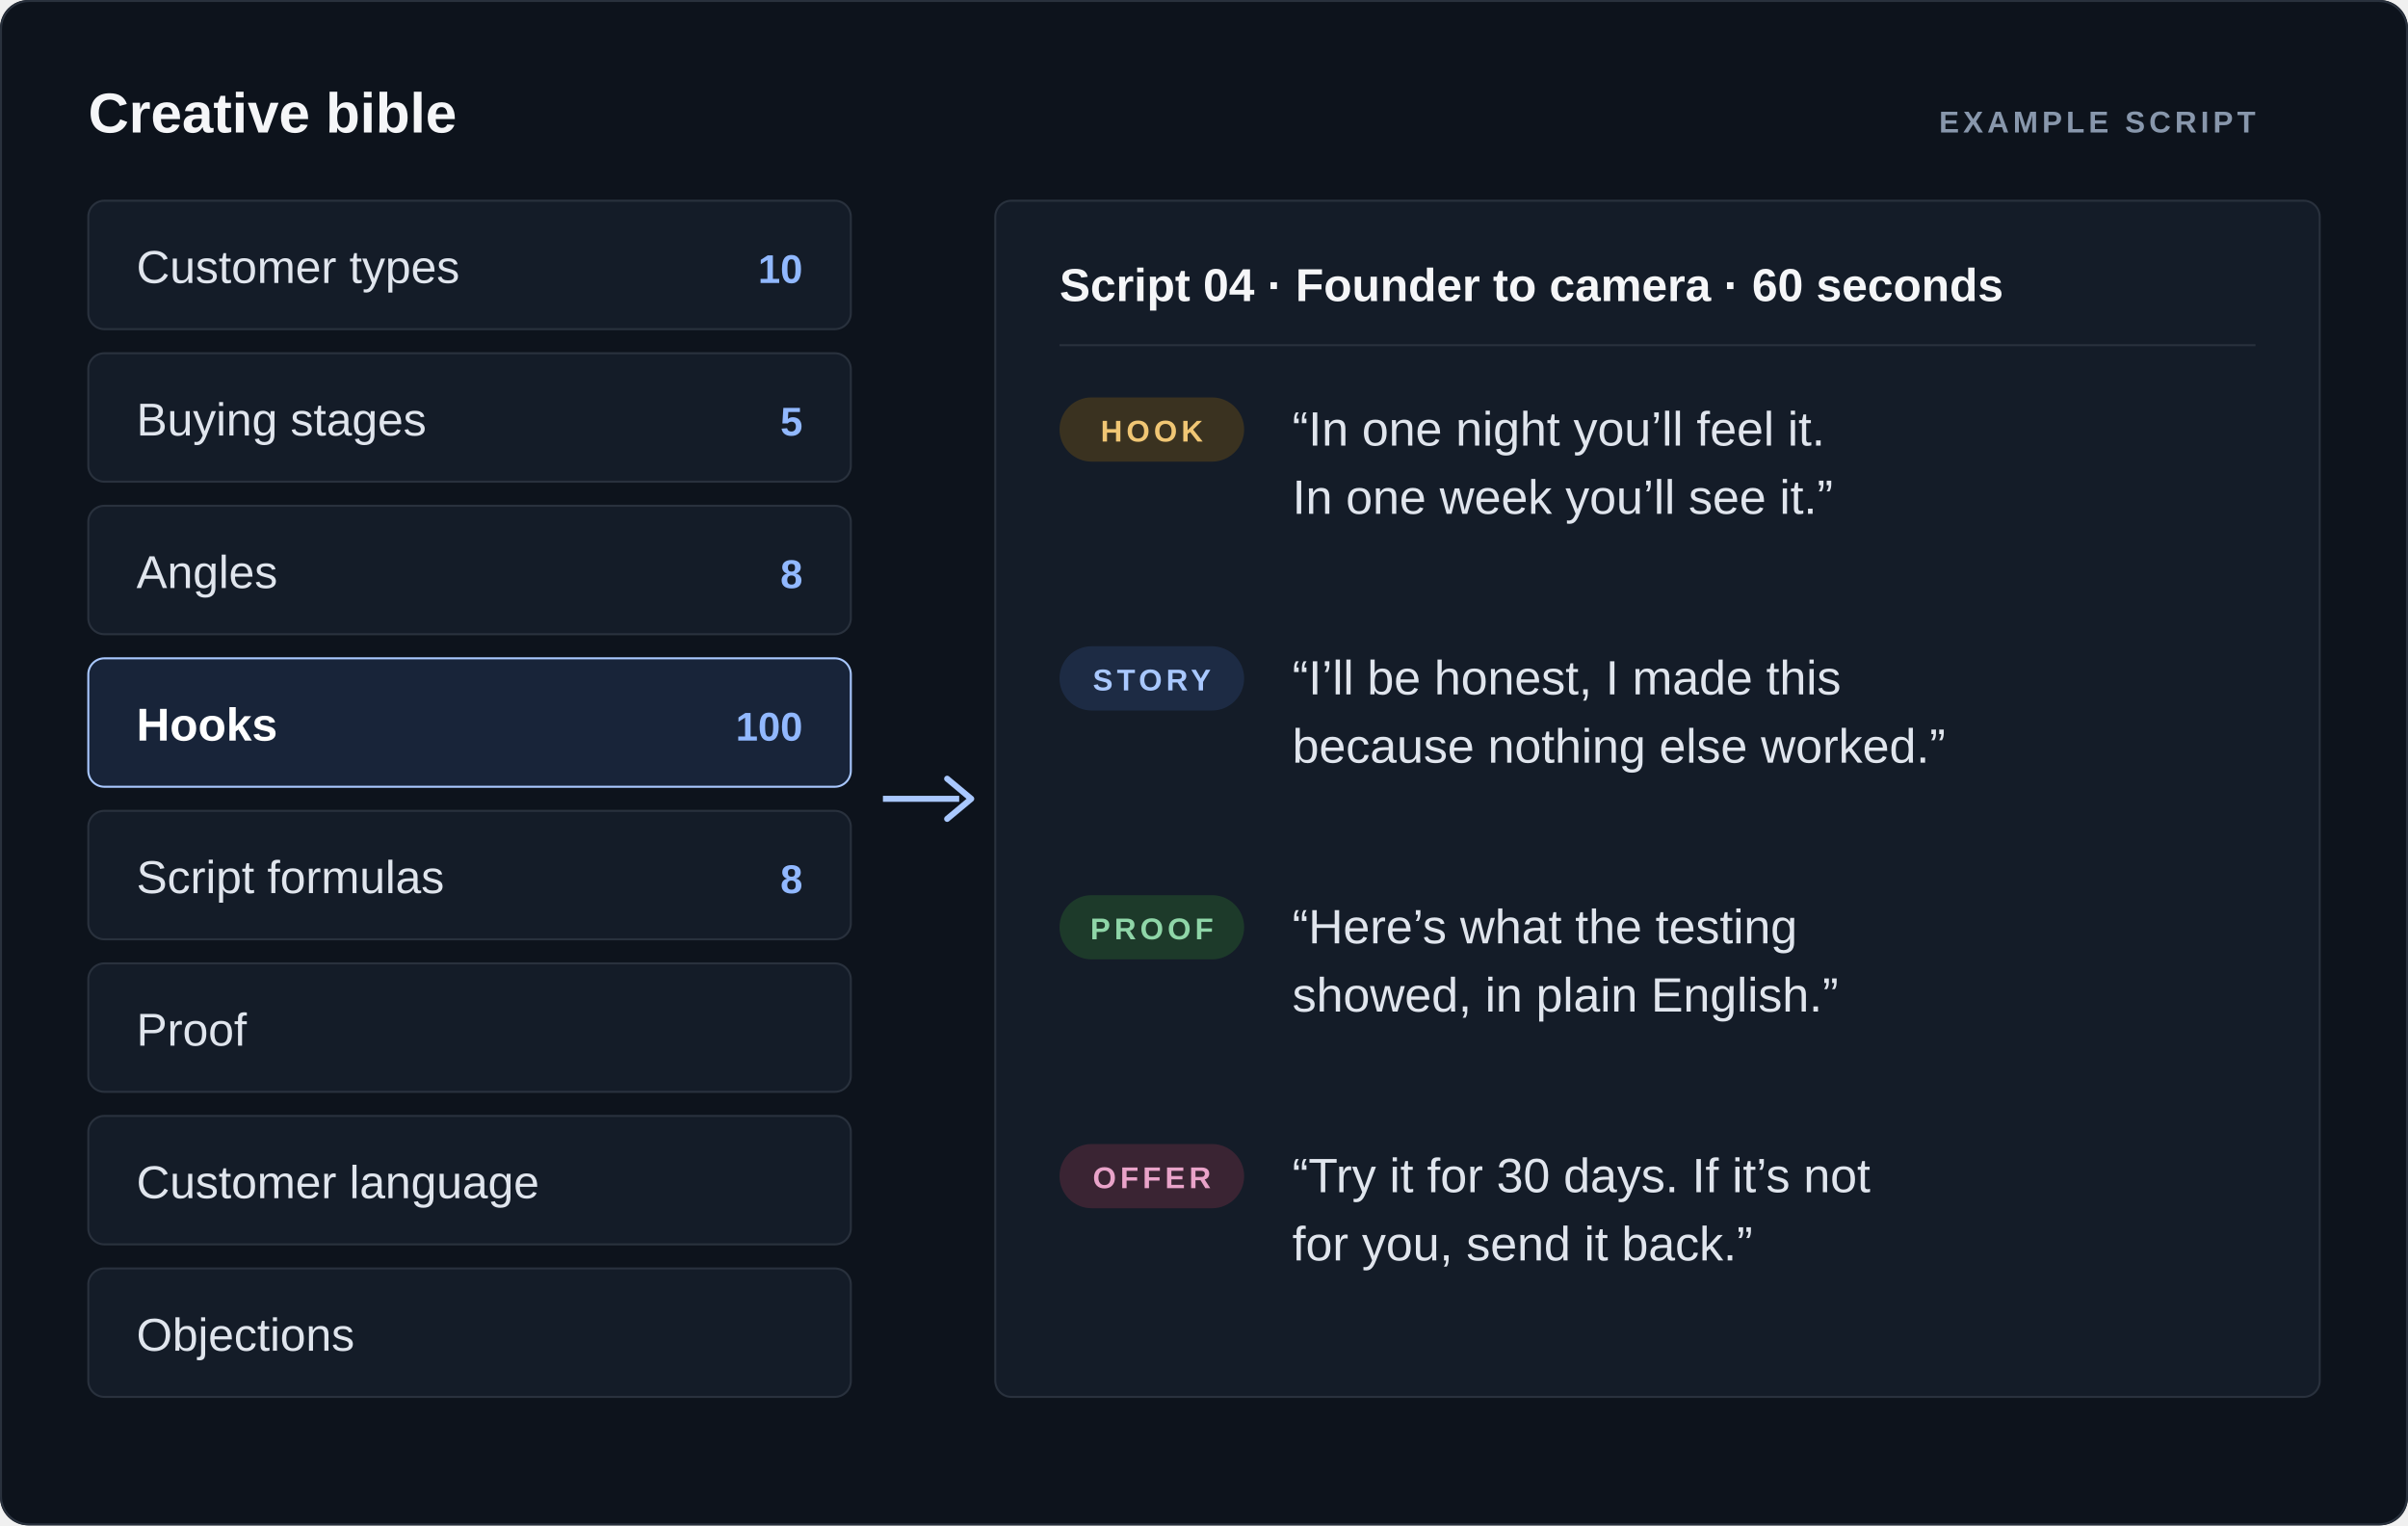
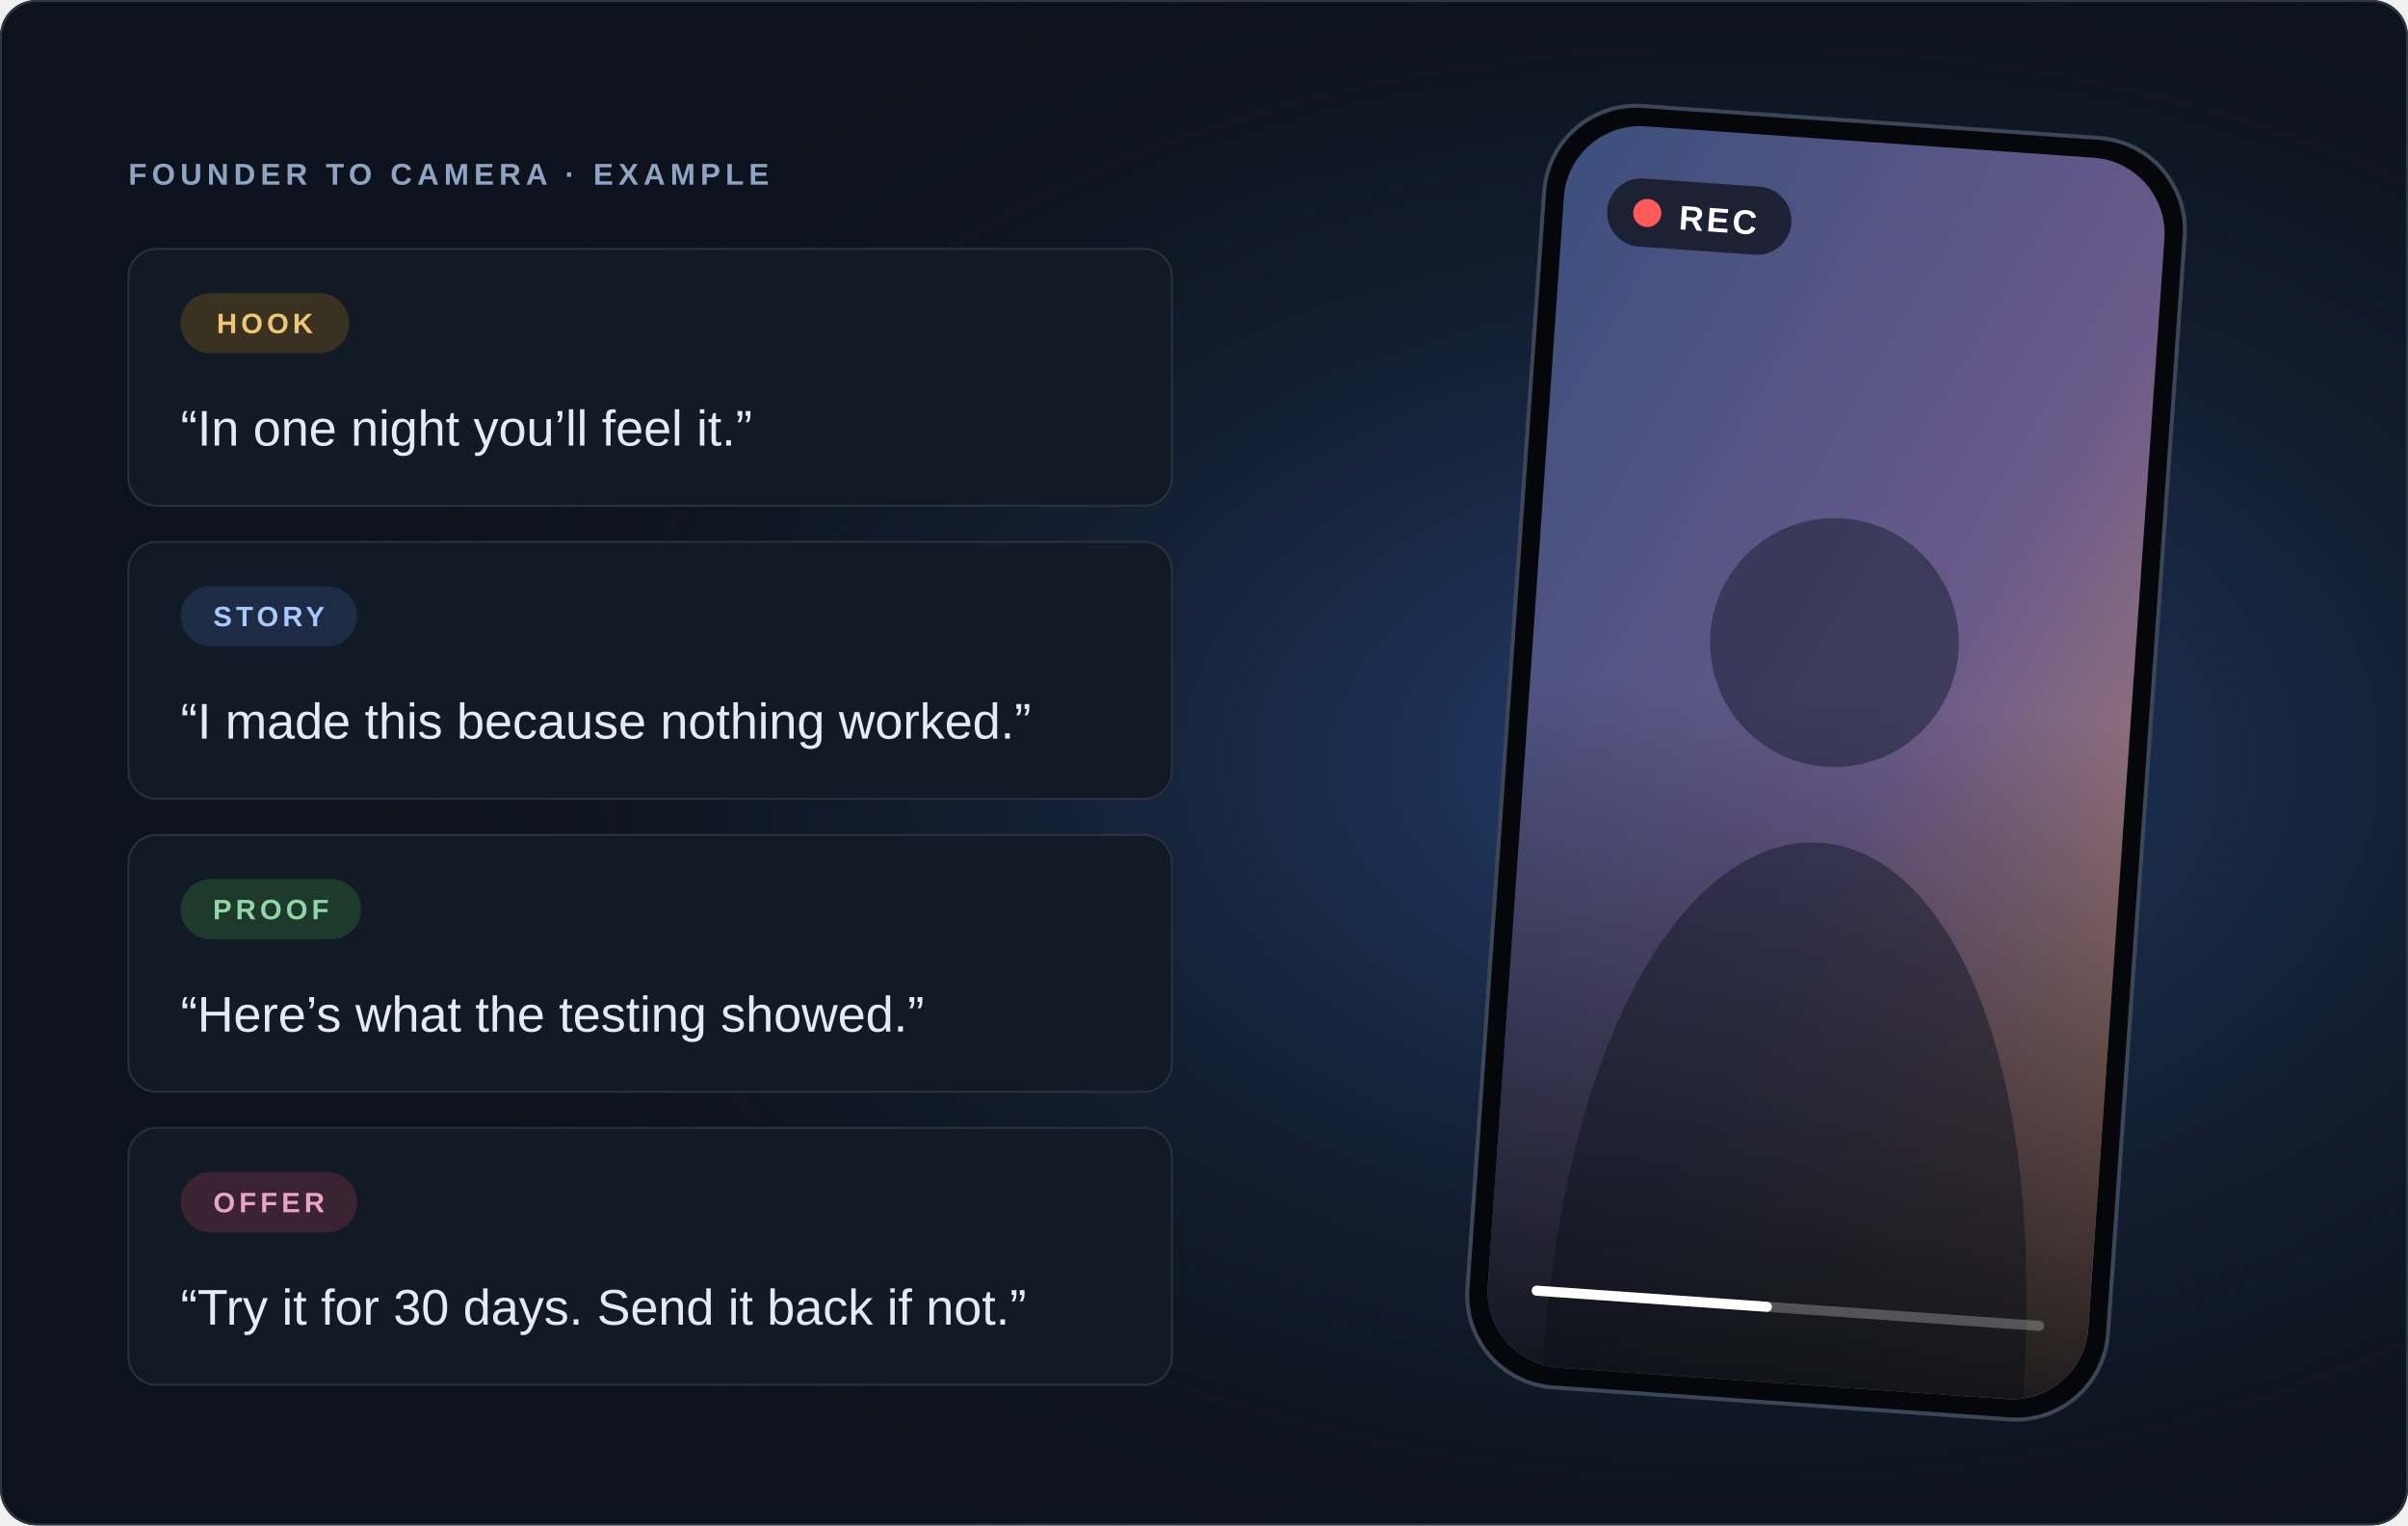
<svg xmlns="http://www.w3.org/2000/svg" viewBox="0 0 1200 760" role="img" aria-labelledby="t" font-family="'Avenir Next','Helvetica Neue',Arial,sans-serif">
-   <rect width="1200" height="760" rx="14" fill="#0d131c" />
-   <rect x=".5" y=".5" width="1199" height="759" rx="14" fill="none" stroke="#29313d" />
-   <text x="44" y="66" font-size="28" font-weight="600" fill="#f5f6f8">Creative bible</text>
+   <defs>
+     <radialGradient id="glow" cx=".72" cy=".5" r=".6">
+       <stop offset="0" stop-color="#2b4a85" stop-opacity=".85" />
+       <stop offset="1" stop-color="#0d131c" stop-opacity="0" />
+     </radialGradient>
+     <linearGradient id="video" x1="0" y1="0" x2="1" y2="1">
+       <stop offset="0" stop-color="#3b4f7d" />
+       <stop offset=".55" stop-color="#6a5a8a" />
+       <stop offset="1" stop-color="#c08a6a" />
+     </linearGradient>
+     <linearGradient id="shade" x1="0" y1="0" x2="0" y2="1">
+       <stop offset=".45" stop-color="#0a0d12" stop-opacity="0" />
+       <stop offset="1" stop-color="#0a0d12" stop-opacity=".88" />
+     </linearGradient>
+     <clipPath id="screen">
+       <rect x="0" y="0" width="300" height="620" rx="38" />
+     </clipPath>
+     <style>
+       .on { opacity: 0; animation: on 12s ease infinite; }
+       .d2 { animation-delay: 3s; } .d3 { animation-delay: 6s; } .d4 { animation-delay: 9s; }
+       .rec { animation: rec 1.4s steps(2) infinite; }
+       .float { animation: float 7s ease-in-out infinite alternate; }
+       @keyframes on { 0% { opacity: 0; } 3%,22% { opacity: 1; } 25%,100% { opacity: 0; } }
+       @keyframes rec { 50% { opacity: .15; } }
+       @keyframes float { from { transform: translateY(-8px); } to { transform: translateY(8px); } }
+       @media (prefers-reduced-motion: reduce) { * { animation: none !important; } .first { opacity: 1; } }
+     </style>
+   </defs>
+   <rect width="1200" height="760" rx="18" fill="#0d131c" />
+   <rect width="1200" height="760" rx="18" fill="url(#glow)" />
+   <rect x=".5" y=".5" width="1199" height="759" rx="18" fill="none" stroke="#2c3644" />
+   <text x="64" y="92" font-size="15" font-weight="600" letter-spacing="2.5" fill="#8fa3c2">FOUNDER TO CAMERA · EXAMPLE</text>
  <g>
-     <g fill="#141c28" stroke="#29313d">
-       <rect x="44" y="100" width="380" height="64" rx="8" />
-       <rect x="44" y="176" width="380" height="64" rx="8" />
-       <rect x="44" y="252" width="380" height="64" rx="8" />
-       <rect x="44" y="328" width="380" height="64" rx="8" fill="#182439" stroke="#a9c8ff" />
-       <rect x="44" y="404" width="380" height="64" rx="8" />
-       <rect x="44" y="480" width="380" height="64" rx="8" />
-       <rect x="44" y="556" width="380" height="64" rx="8" />
-       <rect x="44" y="632" width="380" height="64" rx="8" />
+     <g fill="#121a26" stroke="#29313d">
+       <rect x="64" y="124" width="520" height="128" rx="14" />
+       <rect x="64" y="270" width="520" height="128" rx="14" />
+       <rect x="64" y="416" width="520" height="128" rx="14" />
+       <rect x="64" y="562" width="520" height="128" rx="14" />
    </g>
-     <g font-size="23" fill="#e0e5ed">
-       <text x="68" y="141">Customer types</text>
-       <text x="68" y="217">Buying stages</text>
-       <text x="68" y="293">Angles</text>
-       <text x="68" y="369" font-weight="600" fill="#ffffff">Hooks</text>
-       <text x="68" y="445">Script formulas</text>
-       <text x="68" y="521">Proof</text>
-       <text x="68" y="597">Customer language</text>
-       <text x="68" y="673">Objections</text>
+     <g fill="#182743" stroke="#a9c8ff" stroke-width="2">
+       <rect class="on first" x="64" y="124" width="520" height="128" rx="14" />
+       <rect class="on d2" x="64" y="270" width="520" height="128" rx="14" />
+       <rect class="on d3" x="64" y="416" width="520" height="128" rx="14" />
+       <rect class="on d4" x="64" y="562" width="520" height="128" rx="14" />
    </g>
-     <g font-size="20" font-weight="600" fill="#91b8ff" text-anchor="end">
-       <text x="400" y="141">10</text>
-       <text x="400" y="217">5</text>
-       <text x="400" y="293">8</text>
-       <text x="400" y="369">100</text>
-       <text x="400" y="445">8</text>
+     <g font-size="14" font-weight="700" letter-spacing="2">
+       <rect x="90" y="146" width="84" height="30" rx="15" fill="#3a3220" />
+       <text x="132" y="166" text-anchor="middle" fill="#f0c674">HOOK</text>
+       <rect x="90" y="292" width="88" height="30" rx="15" fill="#1d2b44" />
+       <text x="134" y="312" text-anchor="middle" fill="#a9c8ff">STORY</text>
+       <rect x="90" y="438" width="90" height="30" rx="15" fill="#1d3a2a" />
+       <text x="135" y="458" text-anchor="middle" fill="#8fd6a8">PROOF</text>
+       <rect x="90" y="584" width="88" height="30" rx="15" fill="#3a2433" />
+       <text x="134" y="604" text-anchor="middle" fill="#e9a3c9">OFFER</text>
+     </g>
+     <g font-size="25" fill="#e6ebf3">
+       <text x="90" y="222">“In one night you’ll feel it.”</text>
+       <text x="90" y="368">“I made this because nothing worked.”</text>
+       <text x="90" y="514">“Here’s what the testing showed.”</text>
+       <text x="90" y="660">“Try it for 30 days. Send it back if not.”</text>
    </g>
  </g>
-   <path d="M440 398 H478" stroke="#a9c8ff" stroke-width="3" />
-   <path d="M472 388 l12 10 -12 10" fill="none" stroke="#a9c8ff" stroke-width="3" stroke-linecap="round" stroke-linejoin="round" />
-   <rect x="496" y="100" width="660" height="596" rx="8" fill="#141c28" stroke="#29313d" />
-   <text x="528" y="150" font-size="23" font-weight="600" fill="#f5f6f8">Script 04 · Founder to camera · 60 seconds</text>
-   <line x1="528" y1="172" x2="1124" y2="172" stroke="#29313d" />
-   <g font-size="15" font-weight="700" letter-spacing="2">
-     <rect x="528" y="198" width="92" height="32" rx="16" fill="#3a3220" />
-     <text x="574" y="220" text-anchor="middle" fill="#f0c674">HOOK</text>
-     <rect x="528" y="322" width="92" height="32" rx="16" fill="#1d2b44" />
-     <text x="574" y="344" text-anchor="middle" fill="#a9c8ff">STORY</text>
-     <rect x="528" y="446" width="92" height="32" rx="16" fill="#1d3a2a" />
-     <text x="574" y="468" text-anchor="middle" fill="#8fd6a8">PROOF</text>
-     <rect x="528" y="570" width="92" height="32" rx="16" fill="#3a2433" />
-     <text x="574" y="592" text-anchor="middle" fill="#e9a3c9">OFFER</text>
+   <g class="float">
+     <g transform="translate(760 70) rotate(4 150 310)">
+       <rect x="-10" y="-10" width="320" height="640" rx="46" fill="#05070b" stroke="#3b4657" stroke-width="2" />
+       <g clip-path="url(#screen)">
+         <rect width="300" height="620" fill="url(#video)" />
+         <circle cx="150" cy="250" r="62" fill="#1b2236" opacity=".55" />
+         <path d="M30 620 C30 440 90 350 150 350 C210 350 270 440 270 620 Z" fill="#1b2236" opacity=".55" />
+         <rect width="300" height="620" fill="url(#shade)" />
+         <rect x="22" y="26" width="92" height="34" rx="17" fill="#0a0d12" opacity=".7" />
+         <circle class="rec" cx="42" cy="43" r="7" fill="#ff5a5a" />
+         <text x="58" y="50" font-size="17" font-weight="700" letter-spacing="1.5" fill="#ffffff">REC</text>
+         <g font-size="22" font-weight="600" fill="#ffffff">
+           <g class="on first">
+             <rect x="22" y="448" width="84" height="28" rx="14" fill="#f0c674" />
+             <text x="64" y="468" text-anchor="middle" font-size="13" font-weight="700" letter-spacing="2" fill="#2a2110">HOOK</text>
+             <text x="22" y="516">In one night</text>
+             <text x="22" y="546">you’ll feel it.</text>
+           </g>
+           <g class="on d2">
+             <rect x="22" y="448" width="88" height="28" rx="14" fill="#a9c8ff" />
+             <text x="66" y="468" text-anchor="middle" font-size="13" font-weight="700" letter-spacing="2" fill="#0b172a">STORY</text>
+             <text x="22" y="516">I made this because</text>
+             <text x="22" y="546">nothing worked.</text>
+           </g>
+           <g class="on d3">
+             <rect x="22" y="448" width="90" height="28" rx="14" fill="#8fd6a8" />
+             <text x="67" y="468" text-anchor="middle" font-size="13" font-weight="700" letter-spacing="2" fill="#0d2417">PROOF</text>
+             <text x="22" y="516">Here’s what the</text>
+             <text x="22" y="546">testing showed.</text>
+           </g>
+           <g class="on d4">
+             <rect x="22" y="448" width="88" height="28" rx="14" fill="#e9a3c9" />
+             <text x="66" y="468" text-anchor="middle" font-size="13" font-weight="700" letter-spacing="2" fill="#2b1021">OFFER</text>
+             <text x="22" y="516">Try it for 30 days.</text>
+             <text x="22" y="546">Send it back if not.</text>
+           </g>
+         </g>
+         <rect x="22" y="580" width="256" height="5" rx="2.5" fill="#ffffff" opacity=".25" />
+         <rect x="22" y="580" width="120" height="5" rx="2.5" fill="#ffffff" />
+       </g>
+     </g>
  </g>
-   <g font-size="24" fill="#e0e5ed">
-     <text x="644" y="222">“In one night you’ll feel it.</text>
-     <text x="644" y="256">In one week you’ll see it.”</text>
-     <text x="644" y="346">“I’ll be honest, I made this</text>
-     <text x="644" y="380">because nothing else worked.”</text>
-     <text x="644" y="470">“Here’s what the testing</text>
-     <text x="644" y="504">showed, in plain English.”</text>
-     <text x="644" y="594">“Try it for 30 days. If it’s not</text>
-     <text x="644" y="628">for you, send it back.”</text>
-   </g>
-   <text x="1124" y="66" text-anchor="end" font-size="15" font-weight="600" letter-spacing="2" fill="#8897ac">EXAMPLE SCRIPT</text>
</svg>
